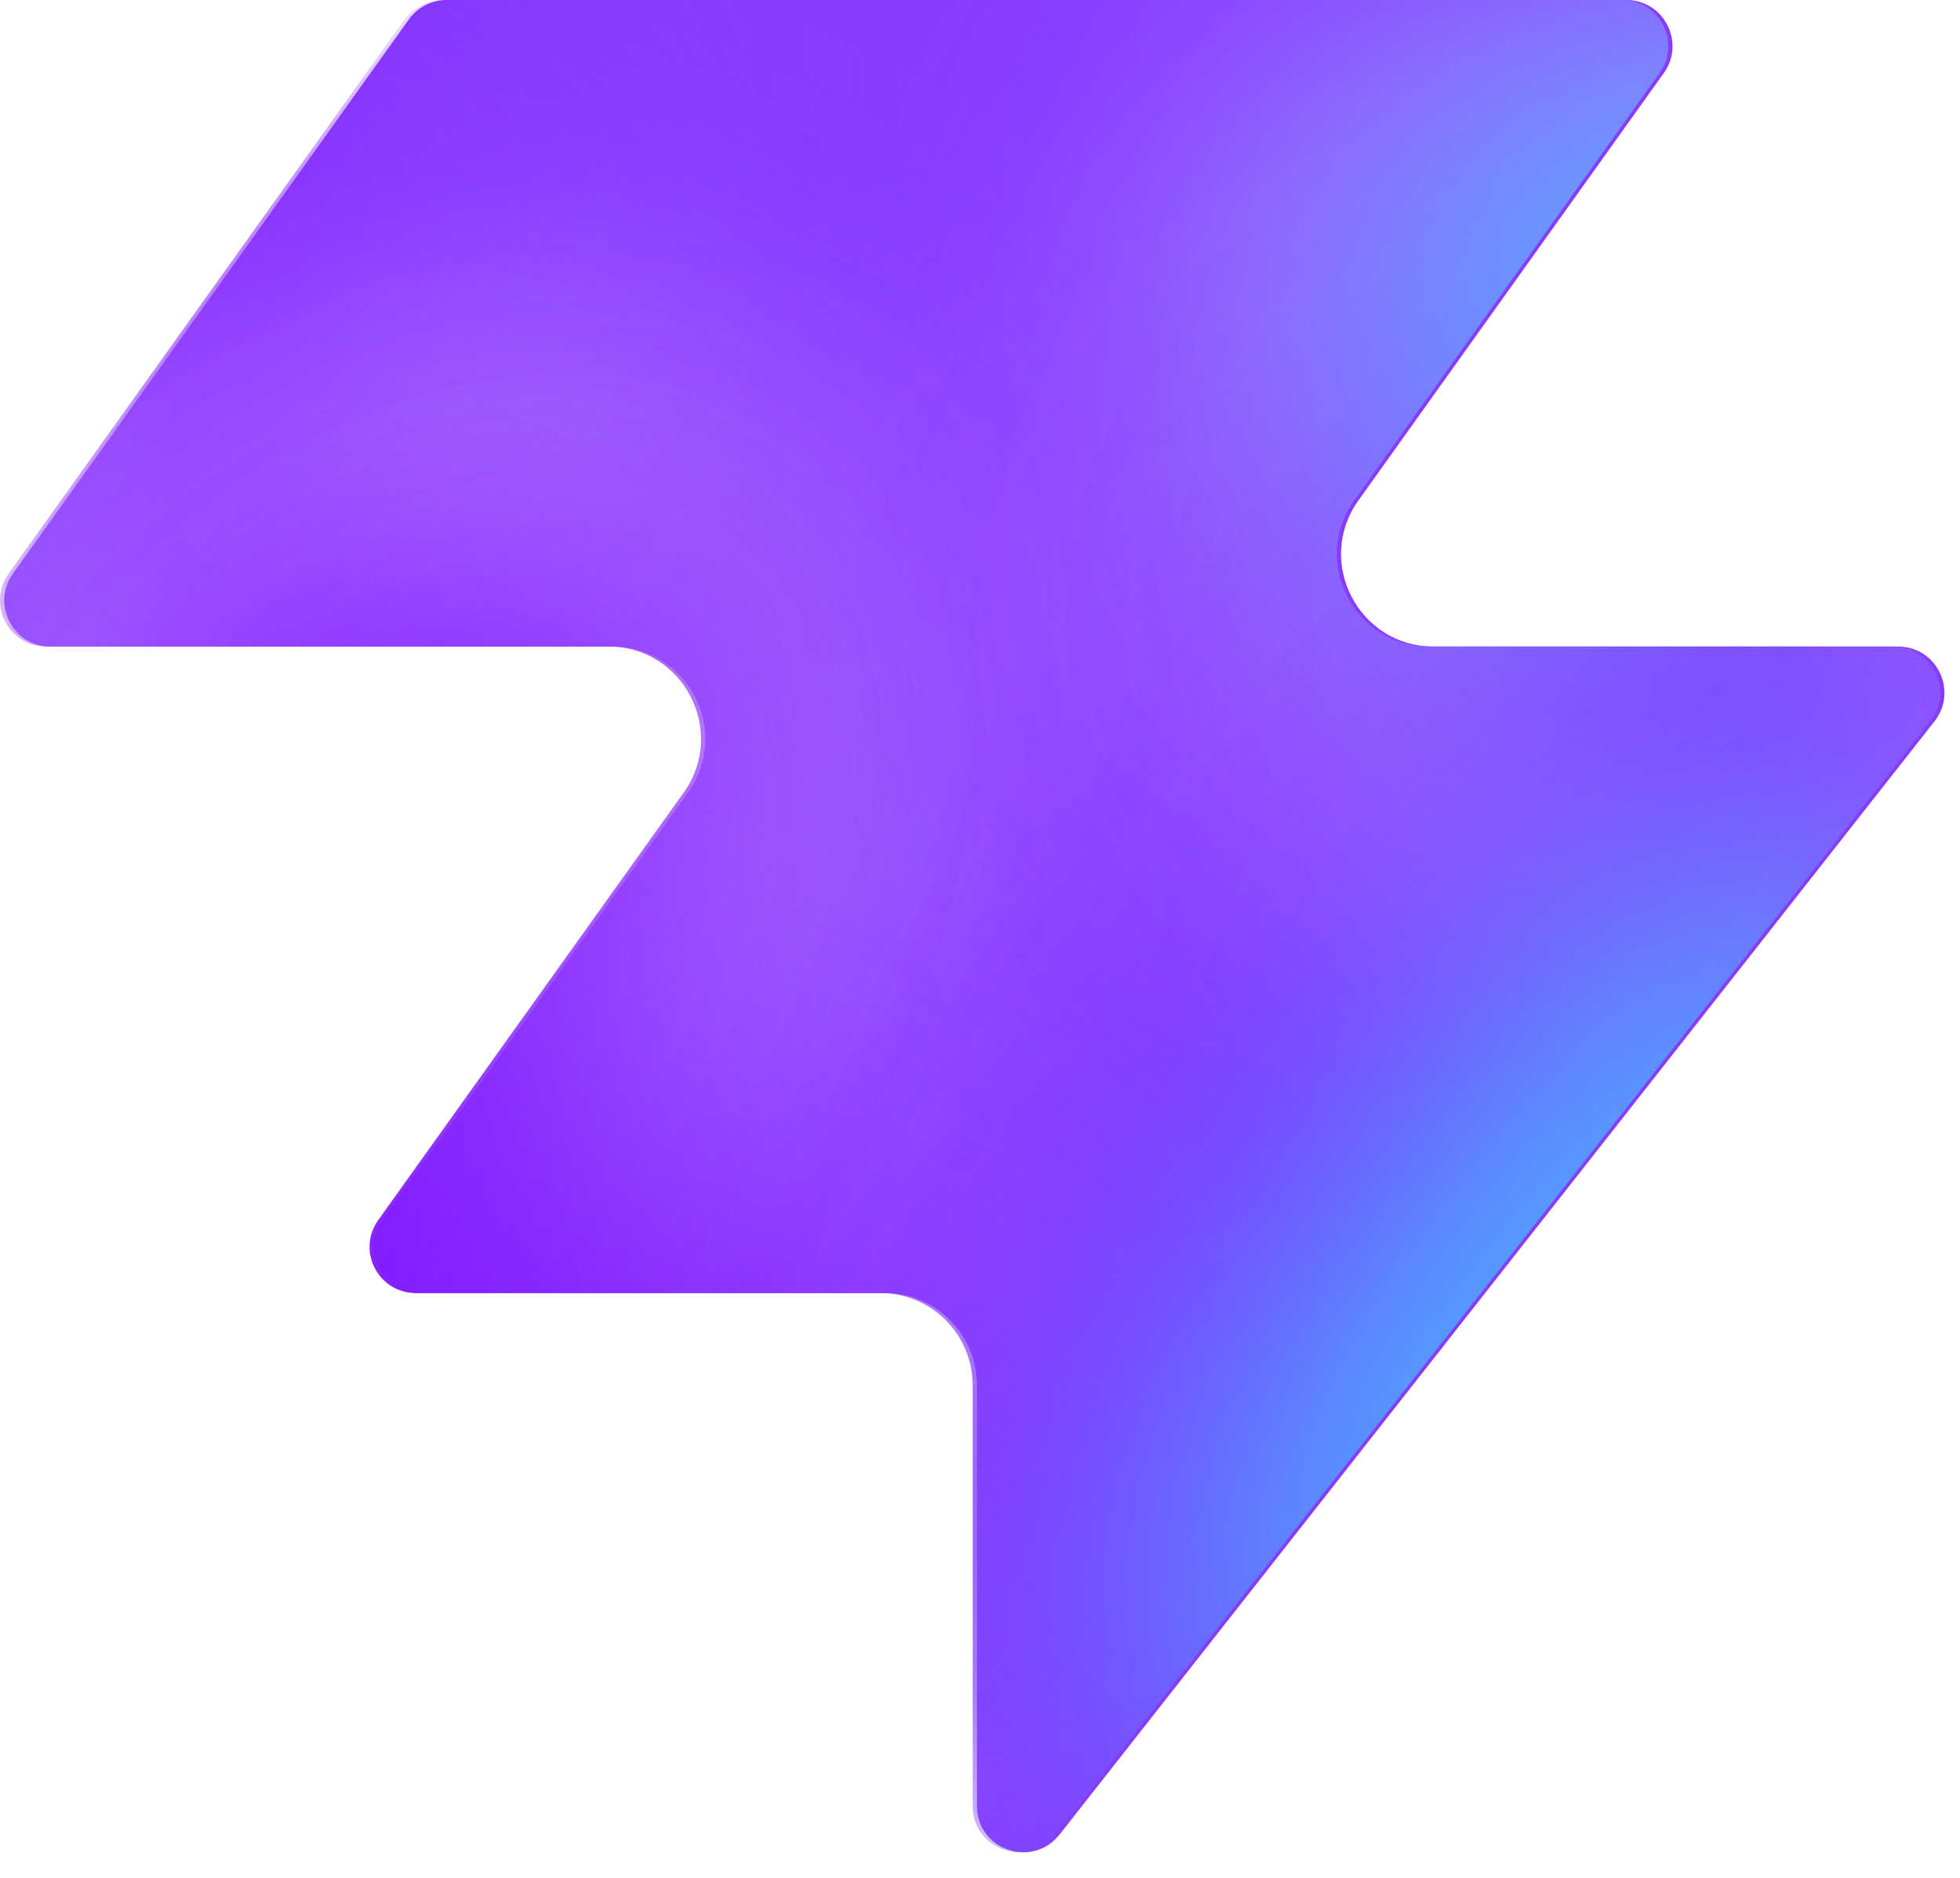
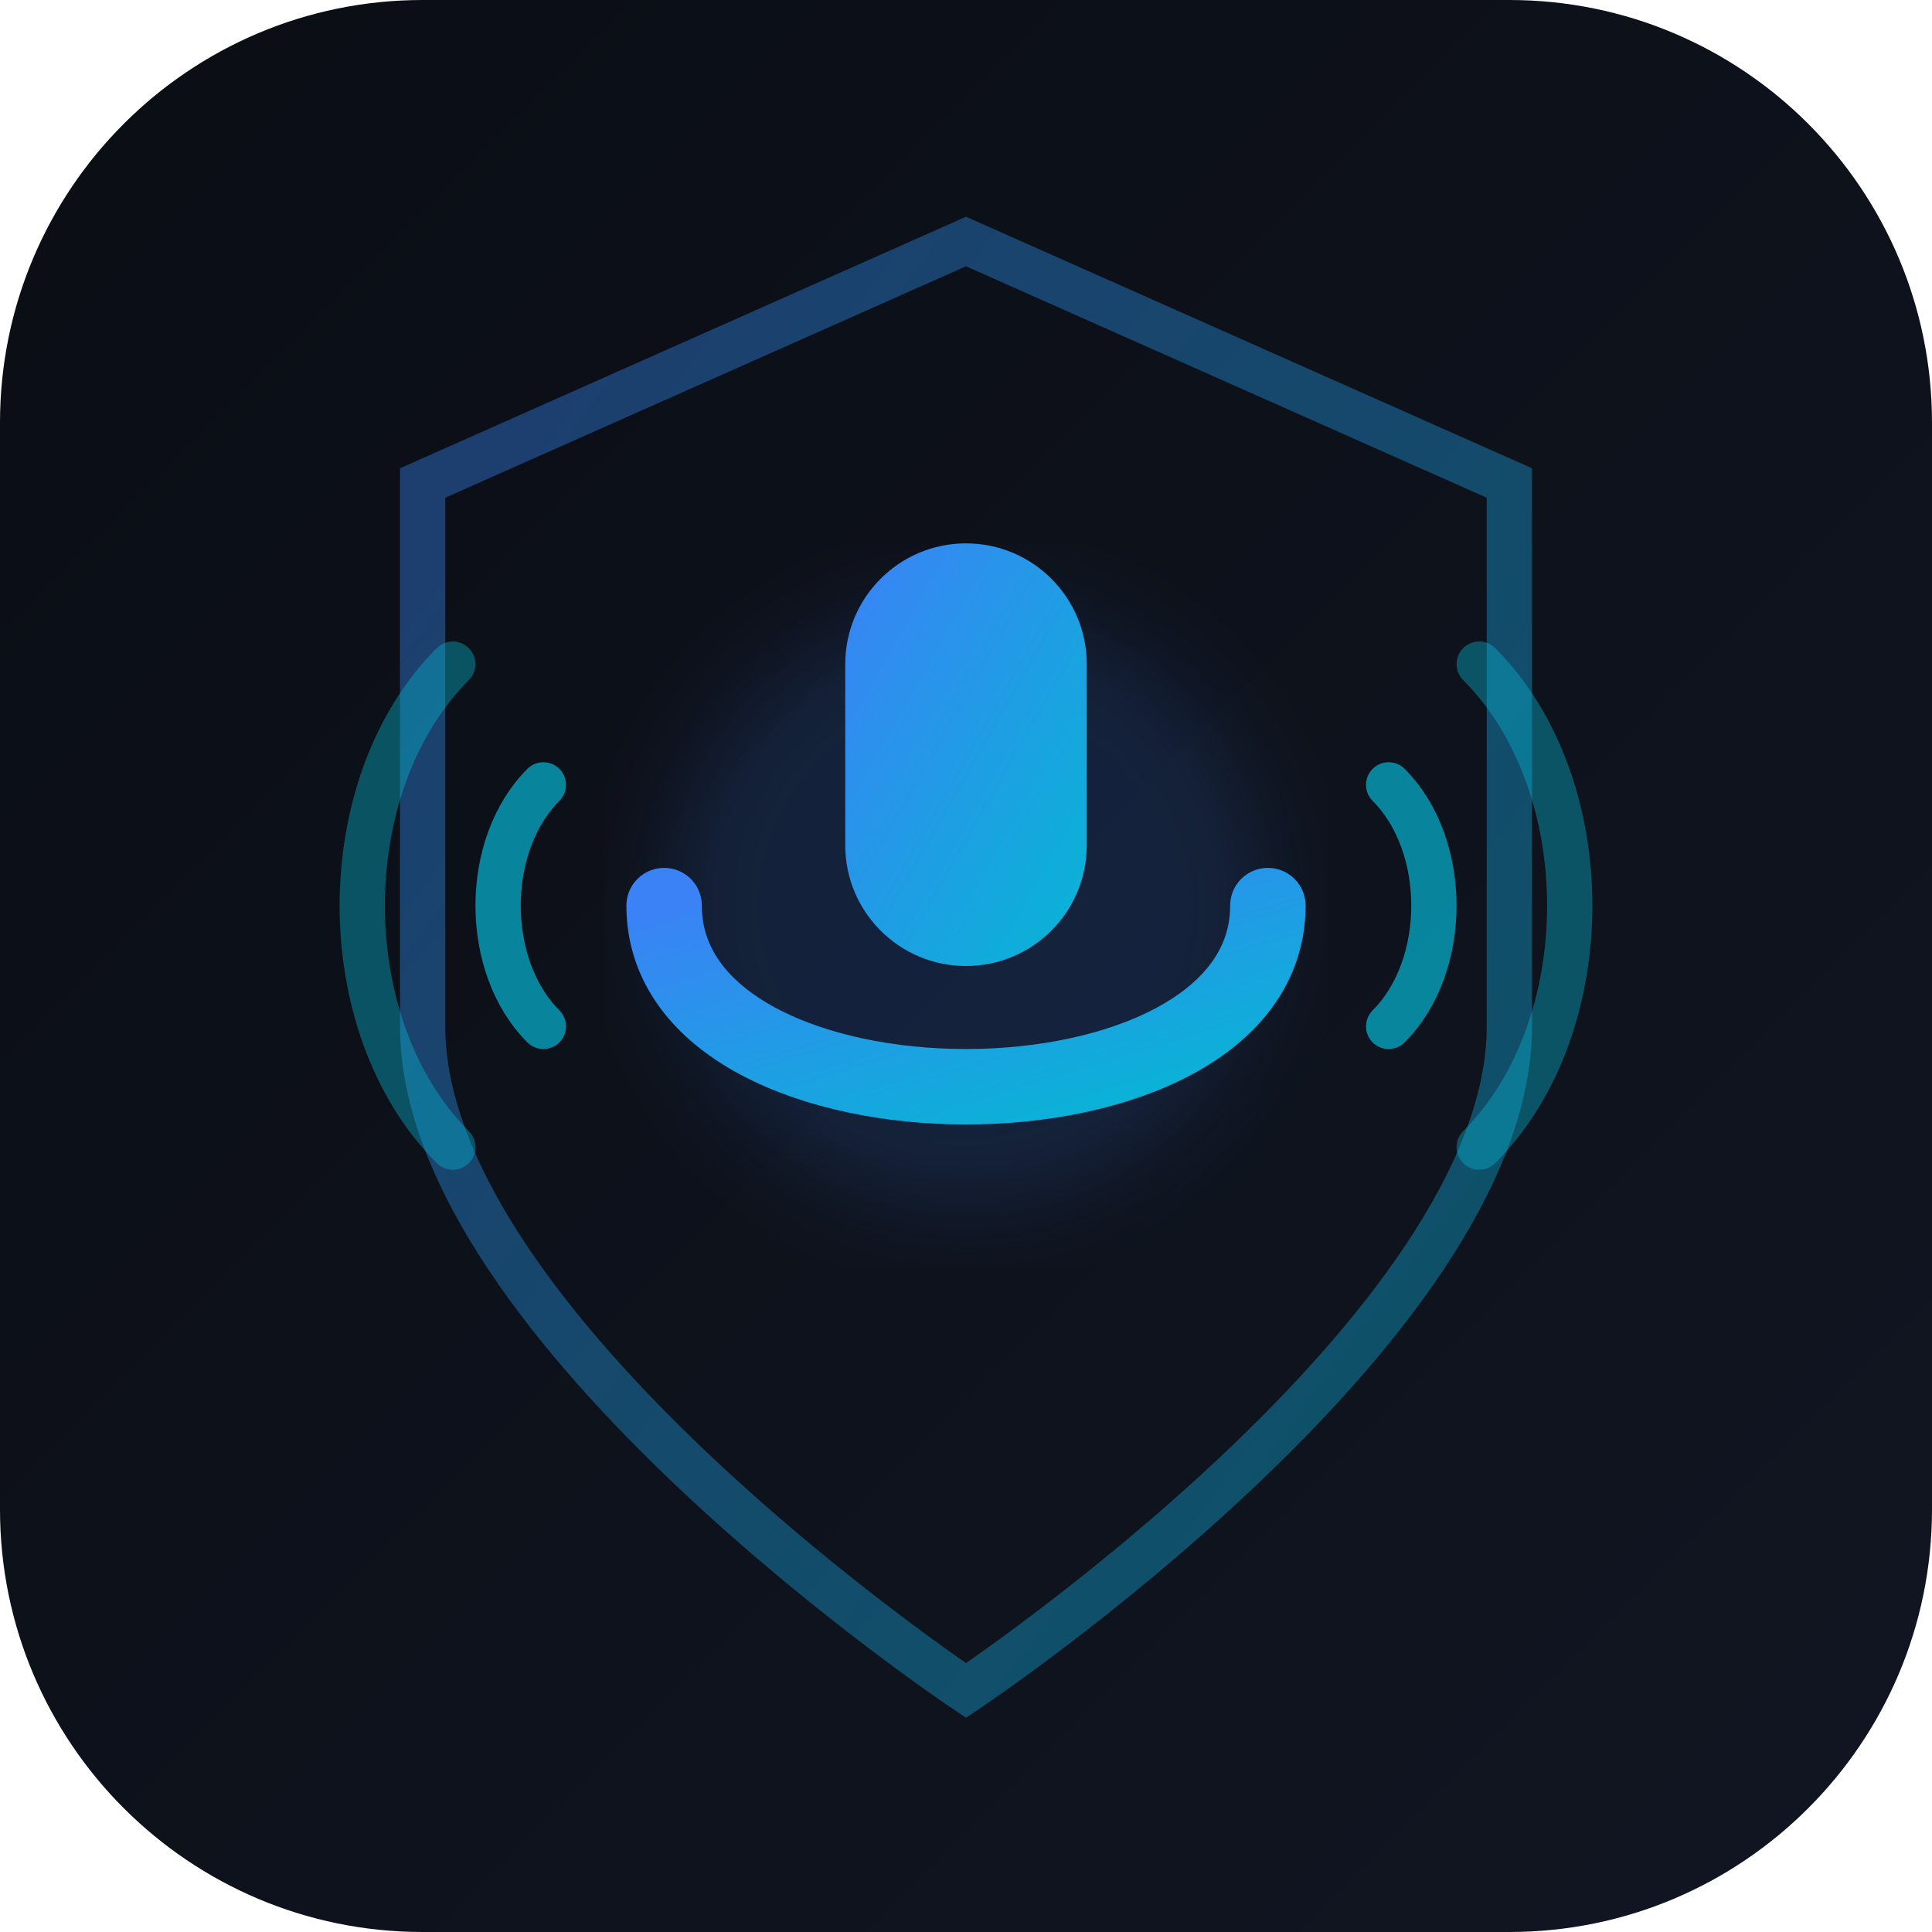
- <svg xmlns="http://www.w3.org/2000/svg" width="48" height="46" fill="none" viewBox="0 0 48 46">
-   <path fill="#863bff" d="M25.946 44.938c-.664.845-2.021.375-2.021-.698V33.937a2.26 2.26 0 0 0-2.262-2.262H10.287c-.92 0-1.456-1.04-.92-1.788l7.48-10.471c1.07-1.497 0-3.578-1.842-3.578H1.237c-.92 0-1.456-1.04-.92-1.788L10.013.474c.214-.297.556-.474.92-.474h28.894c.92 0 1.456 1.04.92 1.788l-7.48 10.471c-1.07 1.498 0 3.579 1.842 3.579h11.377c.943 0 1.473 1.088.89 1.83L25.947 44.94z" style="fill:#863bff;fill:color(display-p3 .525 .23 1);fill-opacity:1" />
-   <mask id="a" width="48" height="46" x="0" y="0" maskUnits="userSpaceOnUse" style="mask-type:alpha">
-     <path fill="#000" d="M25.842 44.938c-.664.844-2.021.375-2.021-.698V33.937a2.26 2.26 0 0 0-2.262-2.262H10.183c-.92 0-1.456-1.04-.92-1.788l7.48-10.471c1.07-1.498 0-3.579-1.842-3.579H1.133c-.92 0-1.456-1.04-.92-1.787L9.91.473c.214-.297.556-.474.92-.474h28.894c.92 0 1.456 1.04.92 1.788l-7.48 10.471c-1.07 1.498 0 3.578 1.842 3.578h11.377c.943 0 1.473 1.088.89 1.832L25.843 44.94z" style="fill:#000;fill-opacity:1" />
-   </mask>
-   <g mask="url(#a)">
-     <g filter="url(#b)">
-       <ellipse cx="5.508" cy="14.704" fill="#ede6ff" rx="5.508" ry="14.704" style="fill:#ede6ff;fill:color(display-p3 .927 .903 1);fill-opacity:1" transform="matrix(.00324 1 1 -.00324 -4.47 31.516)" />
-     </g>
-     <g filter="url(#c)">
-       <ellipse cx="10.399" cy="29.851" fill="#ede6ff" rx="10.399" ry="29.851" style="fill:#ede6ff;fill:color(display-p3 .927 .903 1);fill-opacity:1" transform="matrix(.00324 1 1 -.00324 -39.328 7.883)" />
-     </g>
-     <g filter="url(#d)">
-       <ellipse cx="5.508" cy="30.487" fill="#7e14ff" rx="5.508" ry="30.487" style="fill:#7e14ff;fill:color(display-p3 .492 .077 1);fill-opacity:1" transform="rotate(89.814 -25.913 -14.639)scale(1 -1)" />
-     </g>
-     <g filter="url(#e)">
-       <ellipse cx="5.508" cy="30.599" fill="#7e14ff" rx="5.508" ry="30.599" style="fill:#7e14ff;fill:color(display-p3 .492 .077 1);fill-opacity:1" transform="rotate(89.814 -32.644 -3.334)scale(1 -1)" />
-     </g>
-     <g filter="url(#f)">
-       <ellipse cx="5.508" cy="30.599" fill="#7e14ff" rx="5.508" ry="30.599" style="fill:#7e14ff;fill:color(display-p3 .492 .077 1);fill-opacity:1" transform="matrix(.00324 1 1 -.00324 -34.34 30.47)" />
-     </g>
-     <g filter="url(#g)">
-       <ellipse cx="14.072" cy="22.078" fill="#ede6ff" rx="14.072" ry="22.078" style="fill:#ede6ff;fill:color(display-p3 .927 .903 1);fill-opacity:1" transform="rotate(93.35 24.506 48.493)scale(-1 1)" />
-     </g>
-     <g filter="url(#h)">
-       <ellipse cx="3.47" cy="21.501" fill="#7e14ff" rx="3.47" ry="21.501" style="fill:#7e14ff;fill:color(display-p3 .492 .077 1);fill-opacity:1" transform="rotate(89.009 28.708 47.59)scale(-1 1)" />
-     </g>
-     <g filter="url(#i)">
-       <ellipse cx="3.47" cy="21.501" fill="#7e14ff" rx="3.47" ry="21.501" style="fill:#7e14ff;fill:color(display-p3 .492 .077 1);fill-opacity:1" transform="rotate(89.009 28.708 47.59)scale(-1 1)" />
-     </g>
-     <g filter="url(#j)">
-       <ellipse cx=".387" cy="8.972" fill="#7e14ff" rx="4.407" ry="29.108" style="fill:#7e14ff;fill:color(display-p3 .492 .077 1);fill-opacity:1" transform="rotate(39.51 .387 8.972)" />
-     </g>
-     <g filter="url(#k)">
-       <ellipse cx="47.523" cy="-6.092" fill="#7e14ff" rx="4.407" ry="29.108" style="fill:#7e14ff;fill:color(display-p3 .492 .077 1);fill-opacity:1" transform="rotate(37.892 47.523 -6.092)" />
-     </g>
-     <g filter="url(#l)">
-       <ellipse cx="41.412" cy="6.333" fill="#47bfff" rx="5.971" ry="9.665" style="fill:#47bfff;fill:color(display-p3 .28 .748 1);fill-opacity:1" transform="rotate(37.892 41.412 6.333)" />
-     </g>
-     <g filter="url(#m)">
-       <ellipse cx="-1.879" cy="38.332" fill="#7e14ff" rx="4.407" ry="29.108" style="fill:#7e14ff;fill:color(display-p3 .492 .077 1);fill-opacity:1" transform="rotate(37.892 -1.88 38.332)" />
-     </g>
-     <g filter="url(#n)">
-       <ellipse cx="-1.879" cy="38.332" fill="#7e14ff" rx="4.407" ry="29.108" style="fill:#7e14ff;fill:color(display-p3 .492 .077 1);fill-opacity:1" transform="rotate(37.892 -1.88 38.332)" />
-     </g>
-     <g filter="url(#o)">
-       <ellipse cx="35.651" cy="29.907" fill="#7e14ff" rx="4.407" ry="29.108" style="fill:#7e14ff;fill:color(display-p3 .492 .077 1);fill-opacity:1" transform="rotate(37.892 35.651 29.907)" />
-     </g>
-     <g filter="url(#p)">
-       <ellipse cx="38.418" cy="32.4" fill="#47bfff" rx="5.971" ry="15.297" style="fill:#47bfff;fill:color(display-p3 .28 .748 1);fill-opacity:1" transform="rotate(37.892 38.418 32.4)" />
-     </g>
-   </g>
+ <svg xmlns="http://www.w3.org/2000/svg" viewBox="0 0 64 64" fill="none">
  <defs>
-     <filter id="b" width="60.045" height="41.654" x="-19.77" y="16.149" color-interpolation-filters="sRGB" filterUnits="userSpaceOnUse">
-       <feFlood flood-opacity="0" result="BackgroundImageFix" />
-       <feBlend in="SourceGraphic" in2="BackgroundImageFix" result="shape" />
-       <feGaussianBlur result="effect1_foregroundBlur_2002_17158" stdDeviation="7.659" />
-     </filter>
-     <filter id="c" width="90.34" height="51.437" x="-54.613" y="-7.533" color-interpolation-filters="sRGB" filterUnits="userSpaceOnUse">
-       <feFlood flood-opacity="0" result="BackgroundImageFix" />
-       <feBlend in="SourceGraphic" in2="BackgroundImageFix" result="shape" />
-       <feGaussianBlur result="effect1_foregroundBlur_2002_17158" stdDeviation="7.659" />
-     </filter>
-     <filter id="d" width="79.355" height="29.4" x="-49.64" y="2.03" color-interpolation-filters="sRGB" filterUnits="userSpaceOnUse">
-       <feFlood flood-opacity="0" result="BackgroundImageFix" />
-       <feBlend in="SourceGraphic" in2="BackgroundImageFix" result="shape" />
-       <feGaussianBlur result="effect1_foregroundBlur_2002_17158" stdDeviation="4.596" />
-     </filter>
-     <filter id="e" width="79.579" height="29.4" x="-45.045" y="20.029" color-interpolation-filters="sRGB" filterUnits="userSpaceOnUse">
-       <feFlood flood-opacity="0" result="BackgroundImageFix" />
-       <feBlend in="SourceGraphic" in2="BackgroundImageFix" result="shape" />
-       <feGaussianBlur result="effect1_foregroundBlur_2002_17158" stdDeviation="4.596" />
-     </filter>
-     <filter id="f" width="79.579" height="29.4" x="-43.513" y="21.178" color-interpolation-filters="sRGB" filterUnits="userSpaceOnUse">
-       <feFlood flood-opacity="0" result="BackgroundImageFix" />
-       <feBlend in="SourceGraphic" in2="BackgroundImageFix" result="shape" />
-       <feGaussianBlur result="effect1_foregroundBlur_2002_17158" stdDeviation="4.596" />
-     </filter>
-     <filter id="g" width="74.749" height="58.852" x="15.756" y="-17.901" color-interpolation-filters="sRGB" filterUnits="userSpaceOnUse">
-       <feFlood flood-opacity="0" result="BackgroundImageFix" />
-       <feBlend in="SourceGraphic" in2="BackgroundImageFix" result="shape" />
-       <feGaussianBlur result="effect1_foregroundBlur_2002_17158" stdDeviation="7.659" />
-     </filter>
-     <filter id="h" width="61.377" height="25.362" x="23.548" y="2.284" color-interpolation-filters="sRGB" filterUnits="userSpaceOnUse">
-       <feFlood flood-opacity="0" result="BackgroundImageFix" />
-       <feBlend in="SourceGraphic" in2="BackgroundImageFix" result="shape" />
-       <feGaussianBlur result="effect1_foregroundBlur_2002_17158" stdDeviation="4.596" />
-     </filter>
-     <filter id="i" width="61.377" height="25.362" x="23.548" y="2.284" color-interpolation-filters="sRGB" filterUnits="userSpaceOnUse">
-       <feFlood flood-opacity="0" result="BackgroundImageFix" />
-       <feBlend in="SourceGraphic" in2="BackgroundImageFix" result="shape" />
-       <feGaussianBlur result="effect1_foregroundBlur_2002_17158" stdDeviation="4.596" />
-     </filter>
-     <filter id="j" width="56.045" height="63.649" x="-27.636" y="-22.853" color-interpolation-filters="sRGB" filterUnits="userSpaceOnUse">
-       <feFlood flood-opacity="0" result="BackgroundImageFix" />
-       <feBlend in="SourceGraphic" in2="BackgroundImageFix" result="shape" />
-       <feGaussianBlur result="effect1_foregroundBlur_2002_17158" stdDeviation="4.596" />
-     </filter>
-     <filter id="k" width="54.814" height="64.646" x="20.116" y="-38.415" color-interpolation-filters="sRGB" filterUnits="userSpaceOnUse">
-       <feFlood flood-opacity="0" result="BackgroundImageFix" />
-       <feBlend in="SourceGraphic" in2="BackgroundImageFix" result="shape" />
-       <feGaussianBlur result="effect1_foregroundBlur_2002_17158" stdDeviation="4.596" />
-     </filter>
-     <filter id="l" width="33.541" height="35.313" x="24.641" y="-11.323" color-interpolation-filters="sRGB" filterUnits="userSpaceOnUse">
-       <feFlood flood-opacity="0" result="BackgroundImageFix" />
-       <feBlend in="SourceGraphic" in2="BackgroundImageFix" result="shape" />
-       <feGaussianBlur result="effect1_foregroundBlur_2002_17158" stdDeviation="4.596" />
-     </filter>
-     <filter id="m" width="54.814" height="64.646" x="-29.286" y="6.009" color-interpolation-filters="sRGB" filterUnits="userSpaceOnUse">
-       <feFlood flood-opacity="0" result="BackgroundImageFix" />
-       <feBlend in="SourceGraphic" in2="BackgroundImageFix" result="shape" />
-       <feGaussianBlur result="effect1_foregroundBlur_2002_17158" stdDeviation="4.596" />
-     </filter>
-     <filter id="n" width="54.814" height="64.646" x="-29.286" y="6.009" color-interpolation-filters="sRGB" filterUnits="userSpaceOnUse">
-       <feFlood flood-opacity="0" result="BackgroundImageFix" />
-       <feBlend in="SourceGraphic" in2="BackgroundImageFix" result="shape" />
-       <feGaussianBlur result="effect1_foregroundBlur_2002_17158" stdDeviation="4.596" />
-     </filter>
-     <filter id="o" width="54.814" height="64.646" x="8.244" y="-2.416" color-interpolation-filters="sRGB" filterUnits="userSpaceOnUse">
-       <feFlood flood-opacity="0" result="BackgroundImageFix" />
-       <feBlend in="SourceGraphic" in2="BackgroundImageFix" result="shape" />
-       <feGaussianBlur result="effect1_foregroundBlur_2002_17158" stdDeviation="4.596" />
-     </filter>
-     <filter id="p" width="39.409" height="43.623" x="18.713" y="10.588" color-interpolation-filters="sRGB" filterUnits="userSpaceOnUse">
-       <feFlood flood-opacity="0" result="BackgroundImageFix" />
-       <feBlend in="SourceGraphic" in2="BackgroundImageFix" result="shape" />
-       <feGaussianBlur result="effect1_foregroundBlur_2002_17158" stdDeviation="4.596" />
+     <linearGradient id="bg" x1="0%" y1="0%" x2="100%" y2="100%">
+       <stop offset="0%" stop-color="#0a0d14" />
+       <stop offset="100%" stop-color="#111622" />
+     </linearGradient>
+     <linearGradient id="glow" x1="0%" y1="0%" x2="100%" y2="100%">
+       <stop offset="0%" stop-color="#3b82f6" />
+       <stop offset="100%" stop-color="#06b6d4" />
+     </linearGradient>
+     <filter id="blur">
+       <feGaussianBlur stdDeviation="1.5" />
    </filter>
  </defs>
+   <rect width="64" height="64" rx="14" fill="url(#bg)" />
+   <path d="M32 8 L50 16 L50 34 C50 44 32 56 32 56 C32 56 14 44 14 34 L14 16 Z" stroke="url(#glow)" stroke-width="1.5" fill="none" opacity="0.4" />
+   <circle cx="32" cy="30" r="10" fill="#3b82f6" opacity="0.15" filter="url(#blur)" />
+   <rect x="28" y="18" width="8" height="14" rx="4" fill="url(#glow)" />
+   <path d="M22 30 C22 38 42 38 42 30" stroke="url(#glow)" stroke-width="2.5" fill="none" stroke-linecap="round" />
+   <line x1="32" y1="38" x2="32" y2="44" stroke="url(#glow)" stroke-width="2.5" stroke-linecap="round" />
+   <line x1="26" y1="44" x2="38" y2="44" stroke="url(#glow)" stroke-width="2.5" stroke-linecap="round" />
+   <path d="M18 26 C16 28 16 32 18 34" stroke="#06b6d4" stroke-width="1.5" fill="none" stroke-linecap="round" opacity="0.7" />
+   <path d="M15 22 C11 26 11 34 15 38" stroke="#06b6d4" stroke-width="1.5" fill="none" stroke-linecap="round" opacity="0.4" />
+   <path d="M46 26 C48 28 48 32 46 34" stroke="#06b6d4" stroke-width="1.5" fill="none" stroke-linecap="round" opacity="0.7" />
+   <path d="M49 22 C53 26 53 34 49 38" stroke="#06b6d4" stroke-width="1.5" fill="none" stroke-linecap="round" opacity="0.4" />
</svg>
